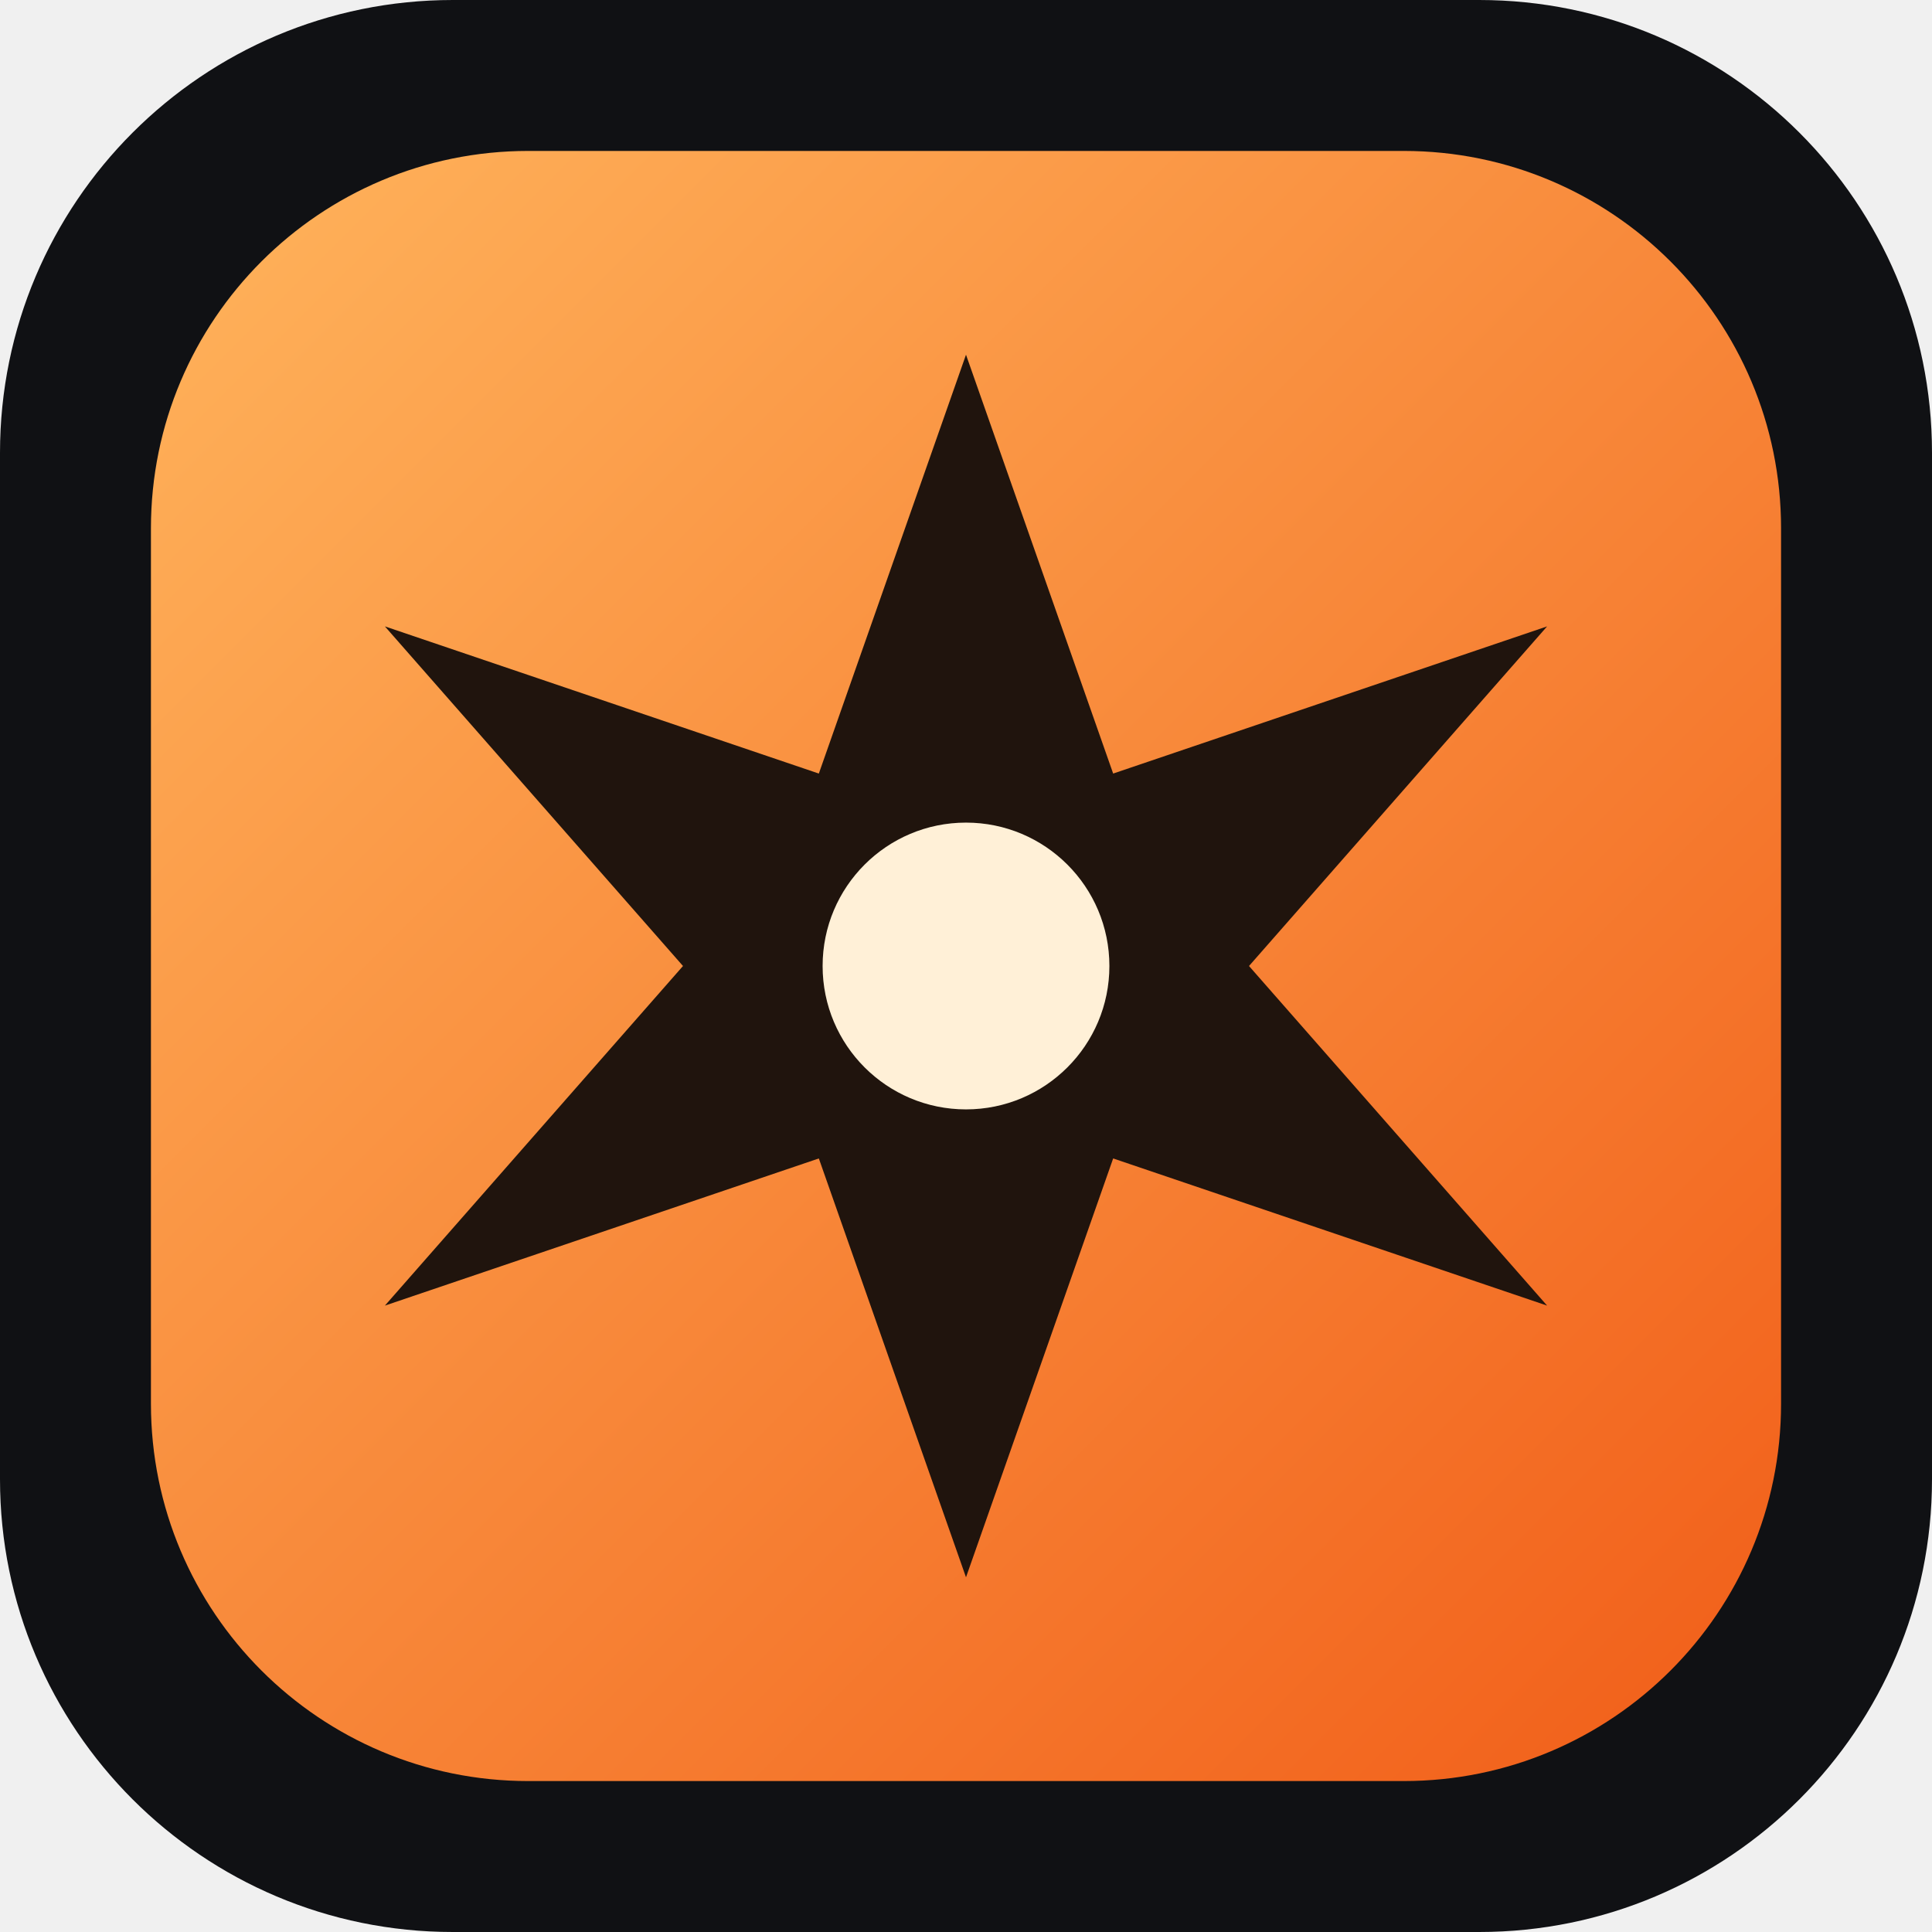
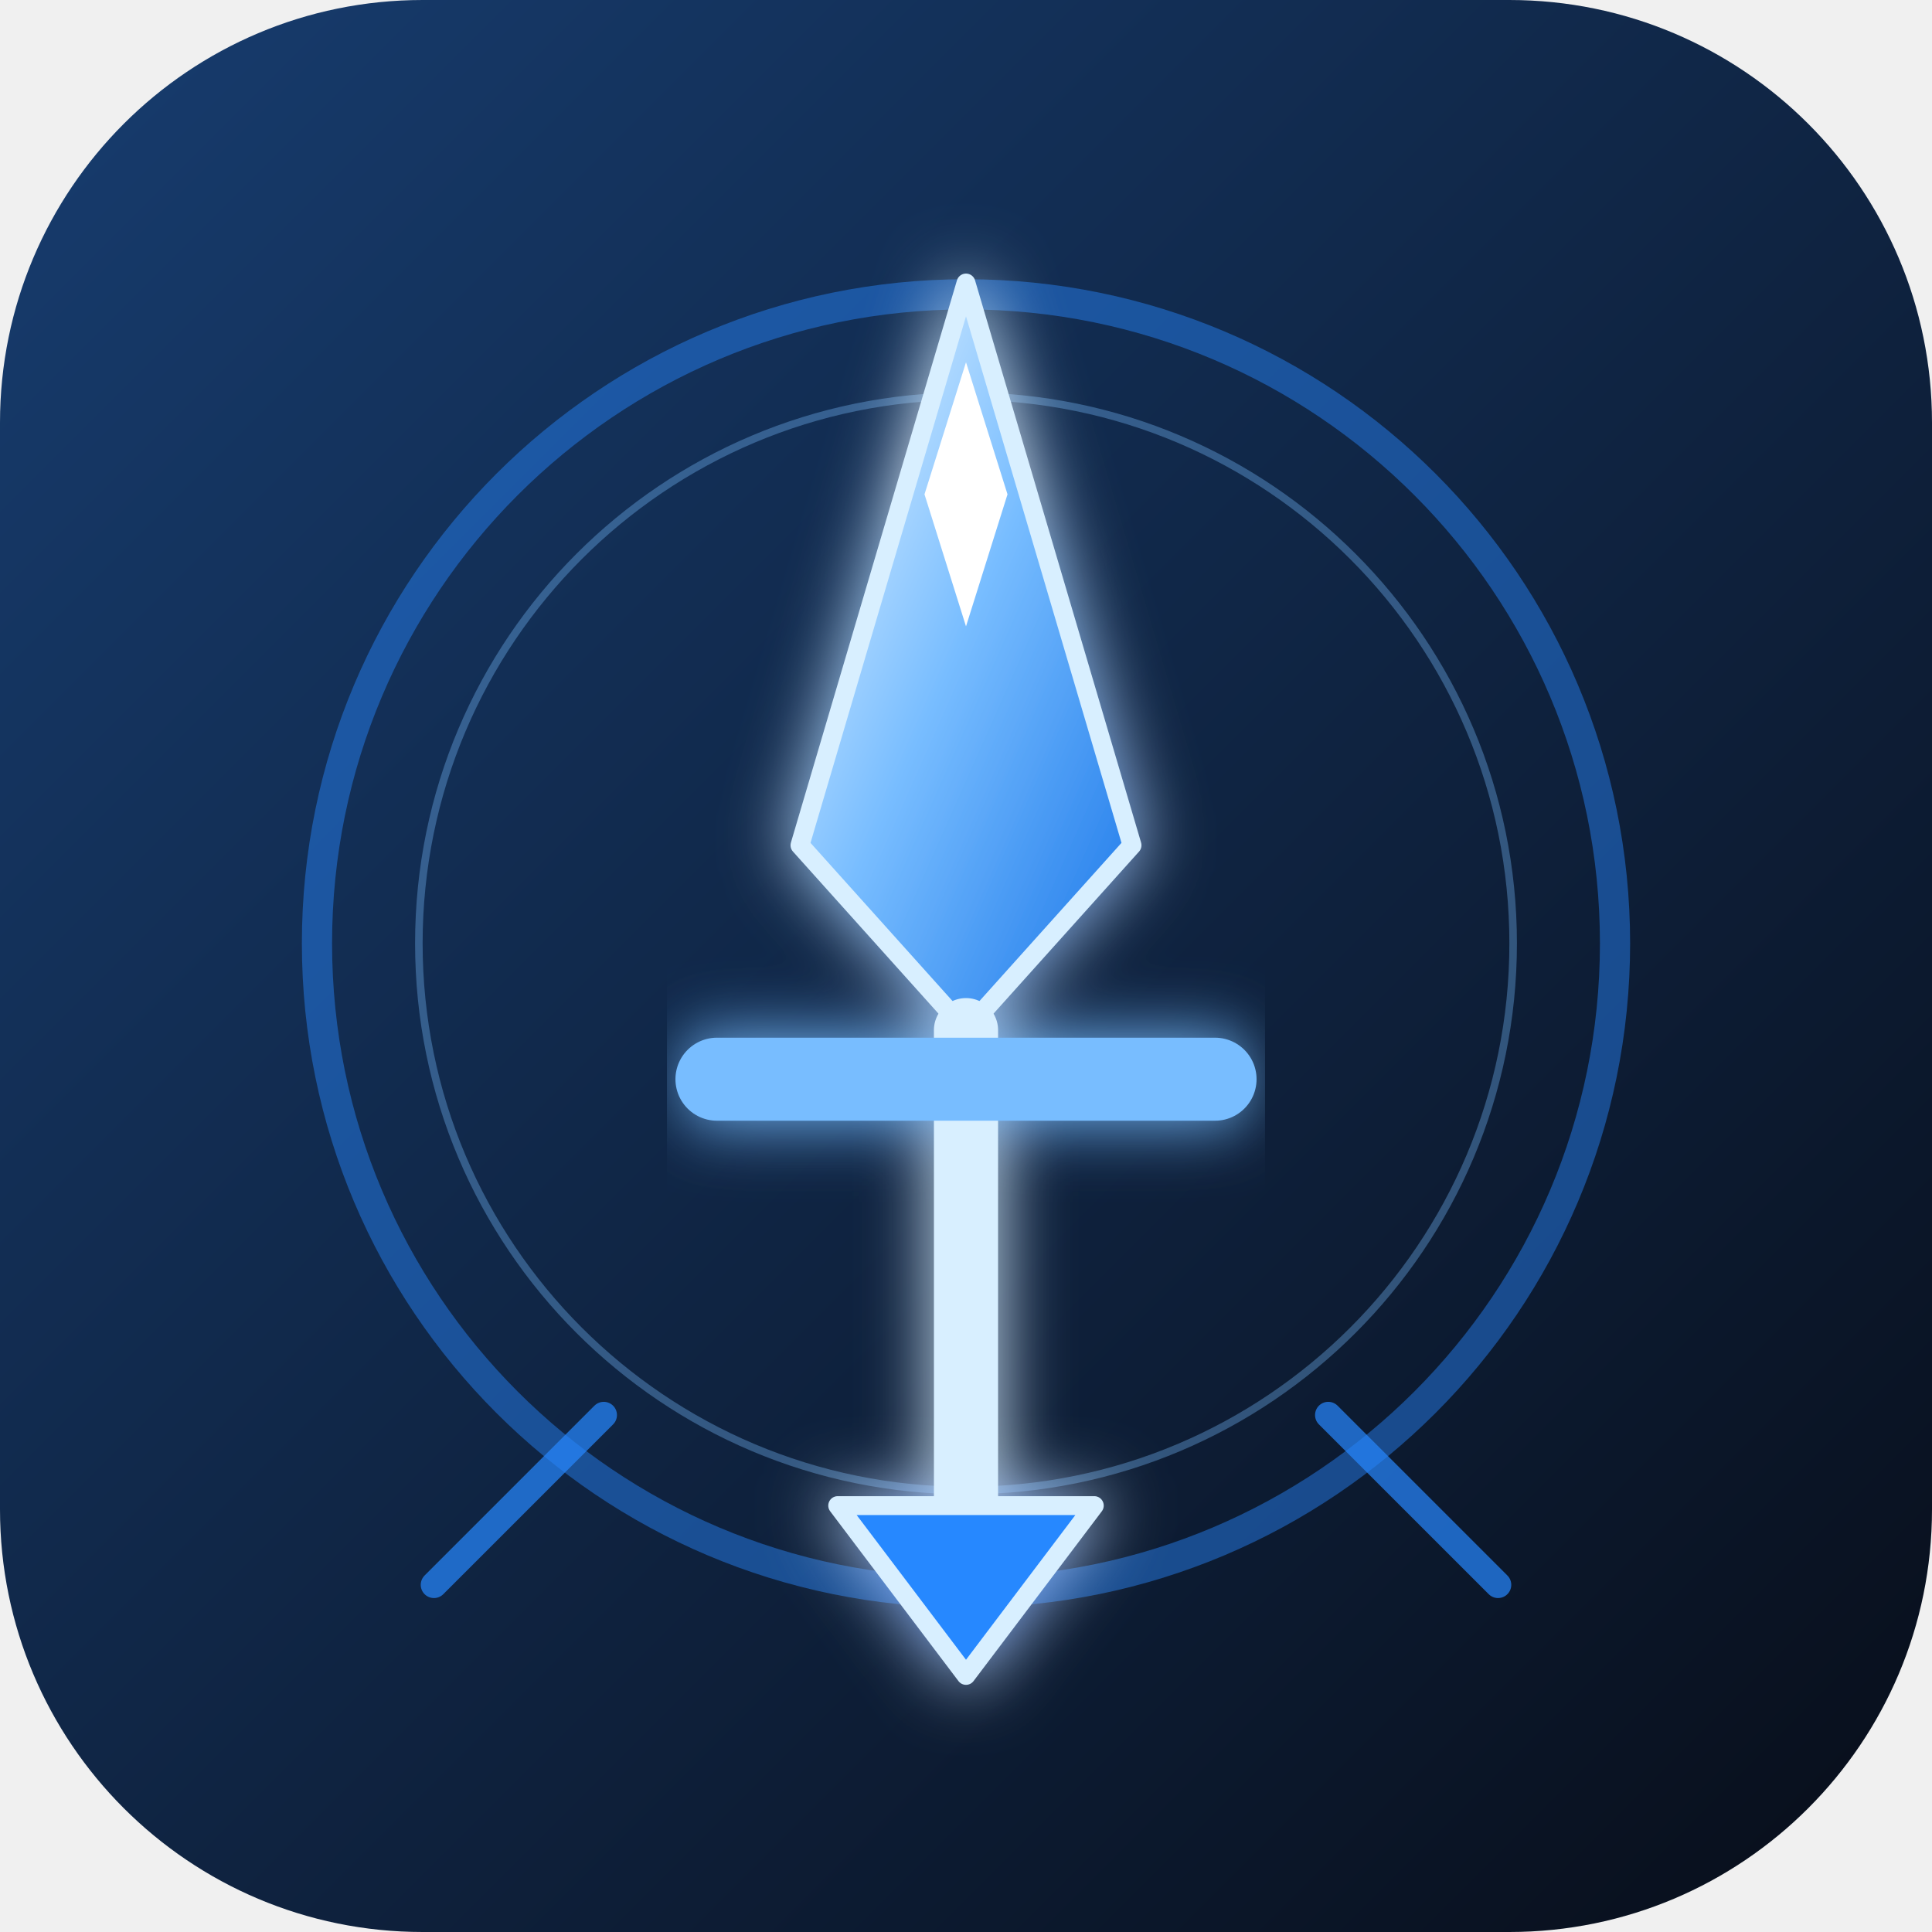
<svg xmlns="http://www.w3.org/2000/svg" viewBox="0 0 512 512">
  <defs>
-     <linearGradient id="g" x1="0" y1="0" x2="1" y2="1">
-       <stop stop-color="#ffb45c" />
-       <stop offset="1" stop-color="#f15d18" />
+     <linearGradient id="bg" x1="0" y1="0" x2="1" y2="1">
+       <stop stop-color="#173d70" />
+       <stop offset="1" stop-color="#080d18" />
    </linearGradient>
+     <linearGradient id="blade" x1="0" y1="0" x2="1" y2="1">
+       <stop stop-color="#f3fbff" />
+       <stop offset=".48" stop-color="#78bdff" />
+       <stop offset="1" stop-color="#1674e8" />
+     </linearGradient>
+     <filter id="glow">
+       <feGaussianBlur stdDeviation="9" result="b" />
+       <feMerge>
+         <feMergeNode in="b" />
+         <feMergeNode in="SourceGraphic" />
+       </feMerge>
+     </filter>
  </defs>
-   <rect width="512" height="512" rx="120" fill="#101114" />
-   <rect x="40" y="40" width="432" height="432" rx="100" fill="url(#g)" />
-   <path d="M256 94 295 205 410 166 331 256 410 346 295 307 256 418 217 307 102 346 181 256 102 166 217 205Z" fill="#20140d" />
-   <circle cx="256" cy="256" r="38" fill="#fff0d7" />
+   <rect width="512" height="512" rx="112" fill="url(#bg)" />
+   <circle cx="256" cy="250" r="172" fill="none" stroke="#2788ff" stroke-width="8" opacity=".45" />
+   <circle cx="256" cy="250" r="145" fill="none" stroke="#78bdff" stroke-width="2" opacity=".35" />
+   <g filter="url(#glow)" stroke-linejoin="round">
+     <path d="M256 75 300 224 256 273 212 224Z" fill="url(#blade)" stroke="#d8efff" stroke-width="5" />
+     <path d="M256 273 256 397" stroke="#d8efff" stroke-width="17" stroke-linecap="round" />
+     <path d="M190 286 322 286" stroke="#78bdff" stroke-width="22" stroke-linecap="round" />
+     <path d="M222 399 290 399 256 444Z" fill="#2788ff" stroke="#d8efff" stroke-width="5" />
+     <path d="M256 96 267 131 256 166 245 131Z" fill="#fff" />
+   </g>
+   <path d="M115 420 160 375M397 420 352 375" stroke="#2788ff" stroke-width="7" stroke-linecap="round" opacity=".7" />
</svg>
